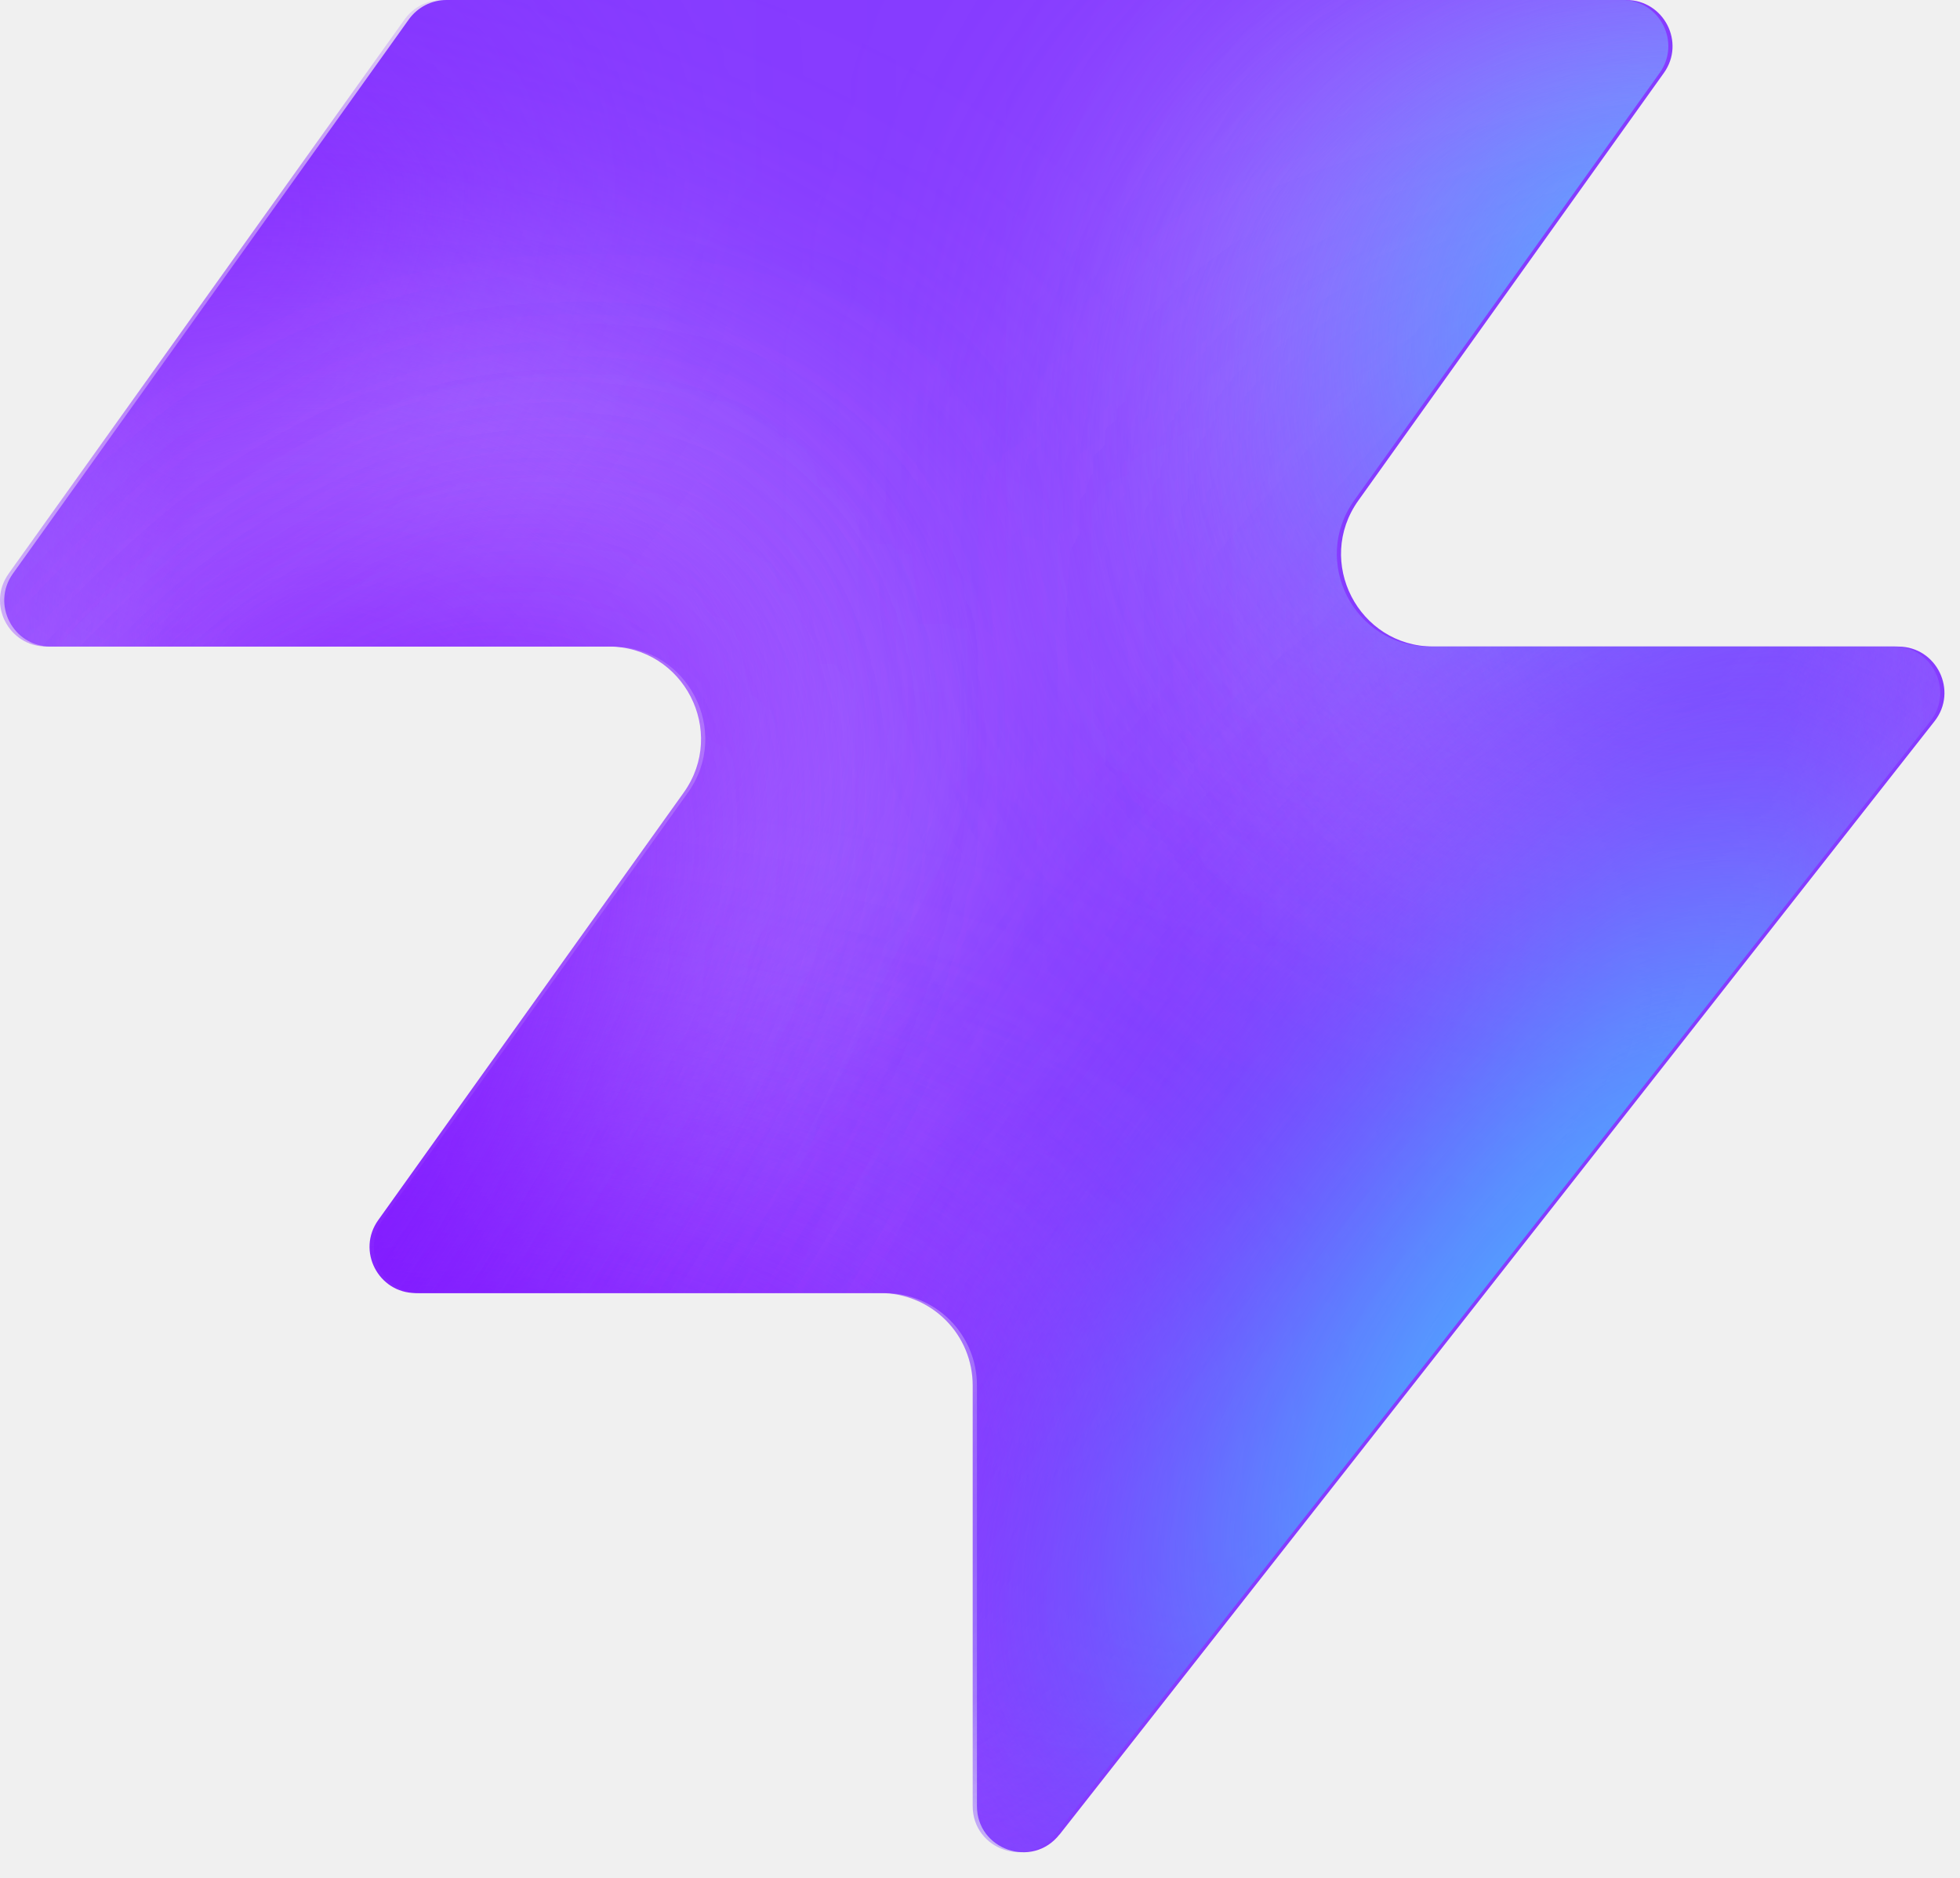
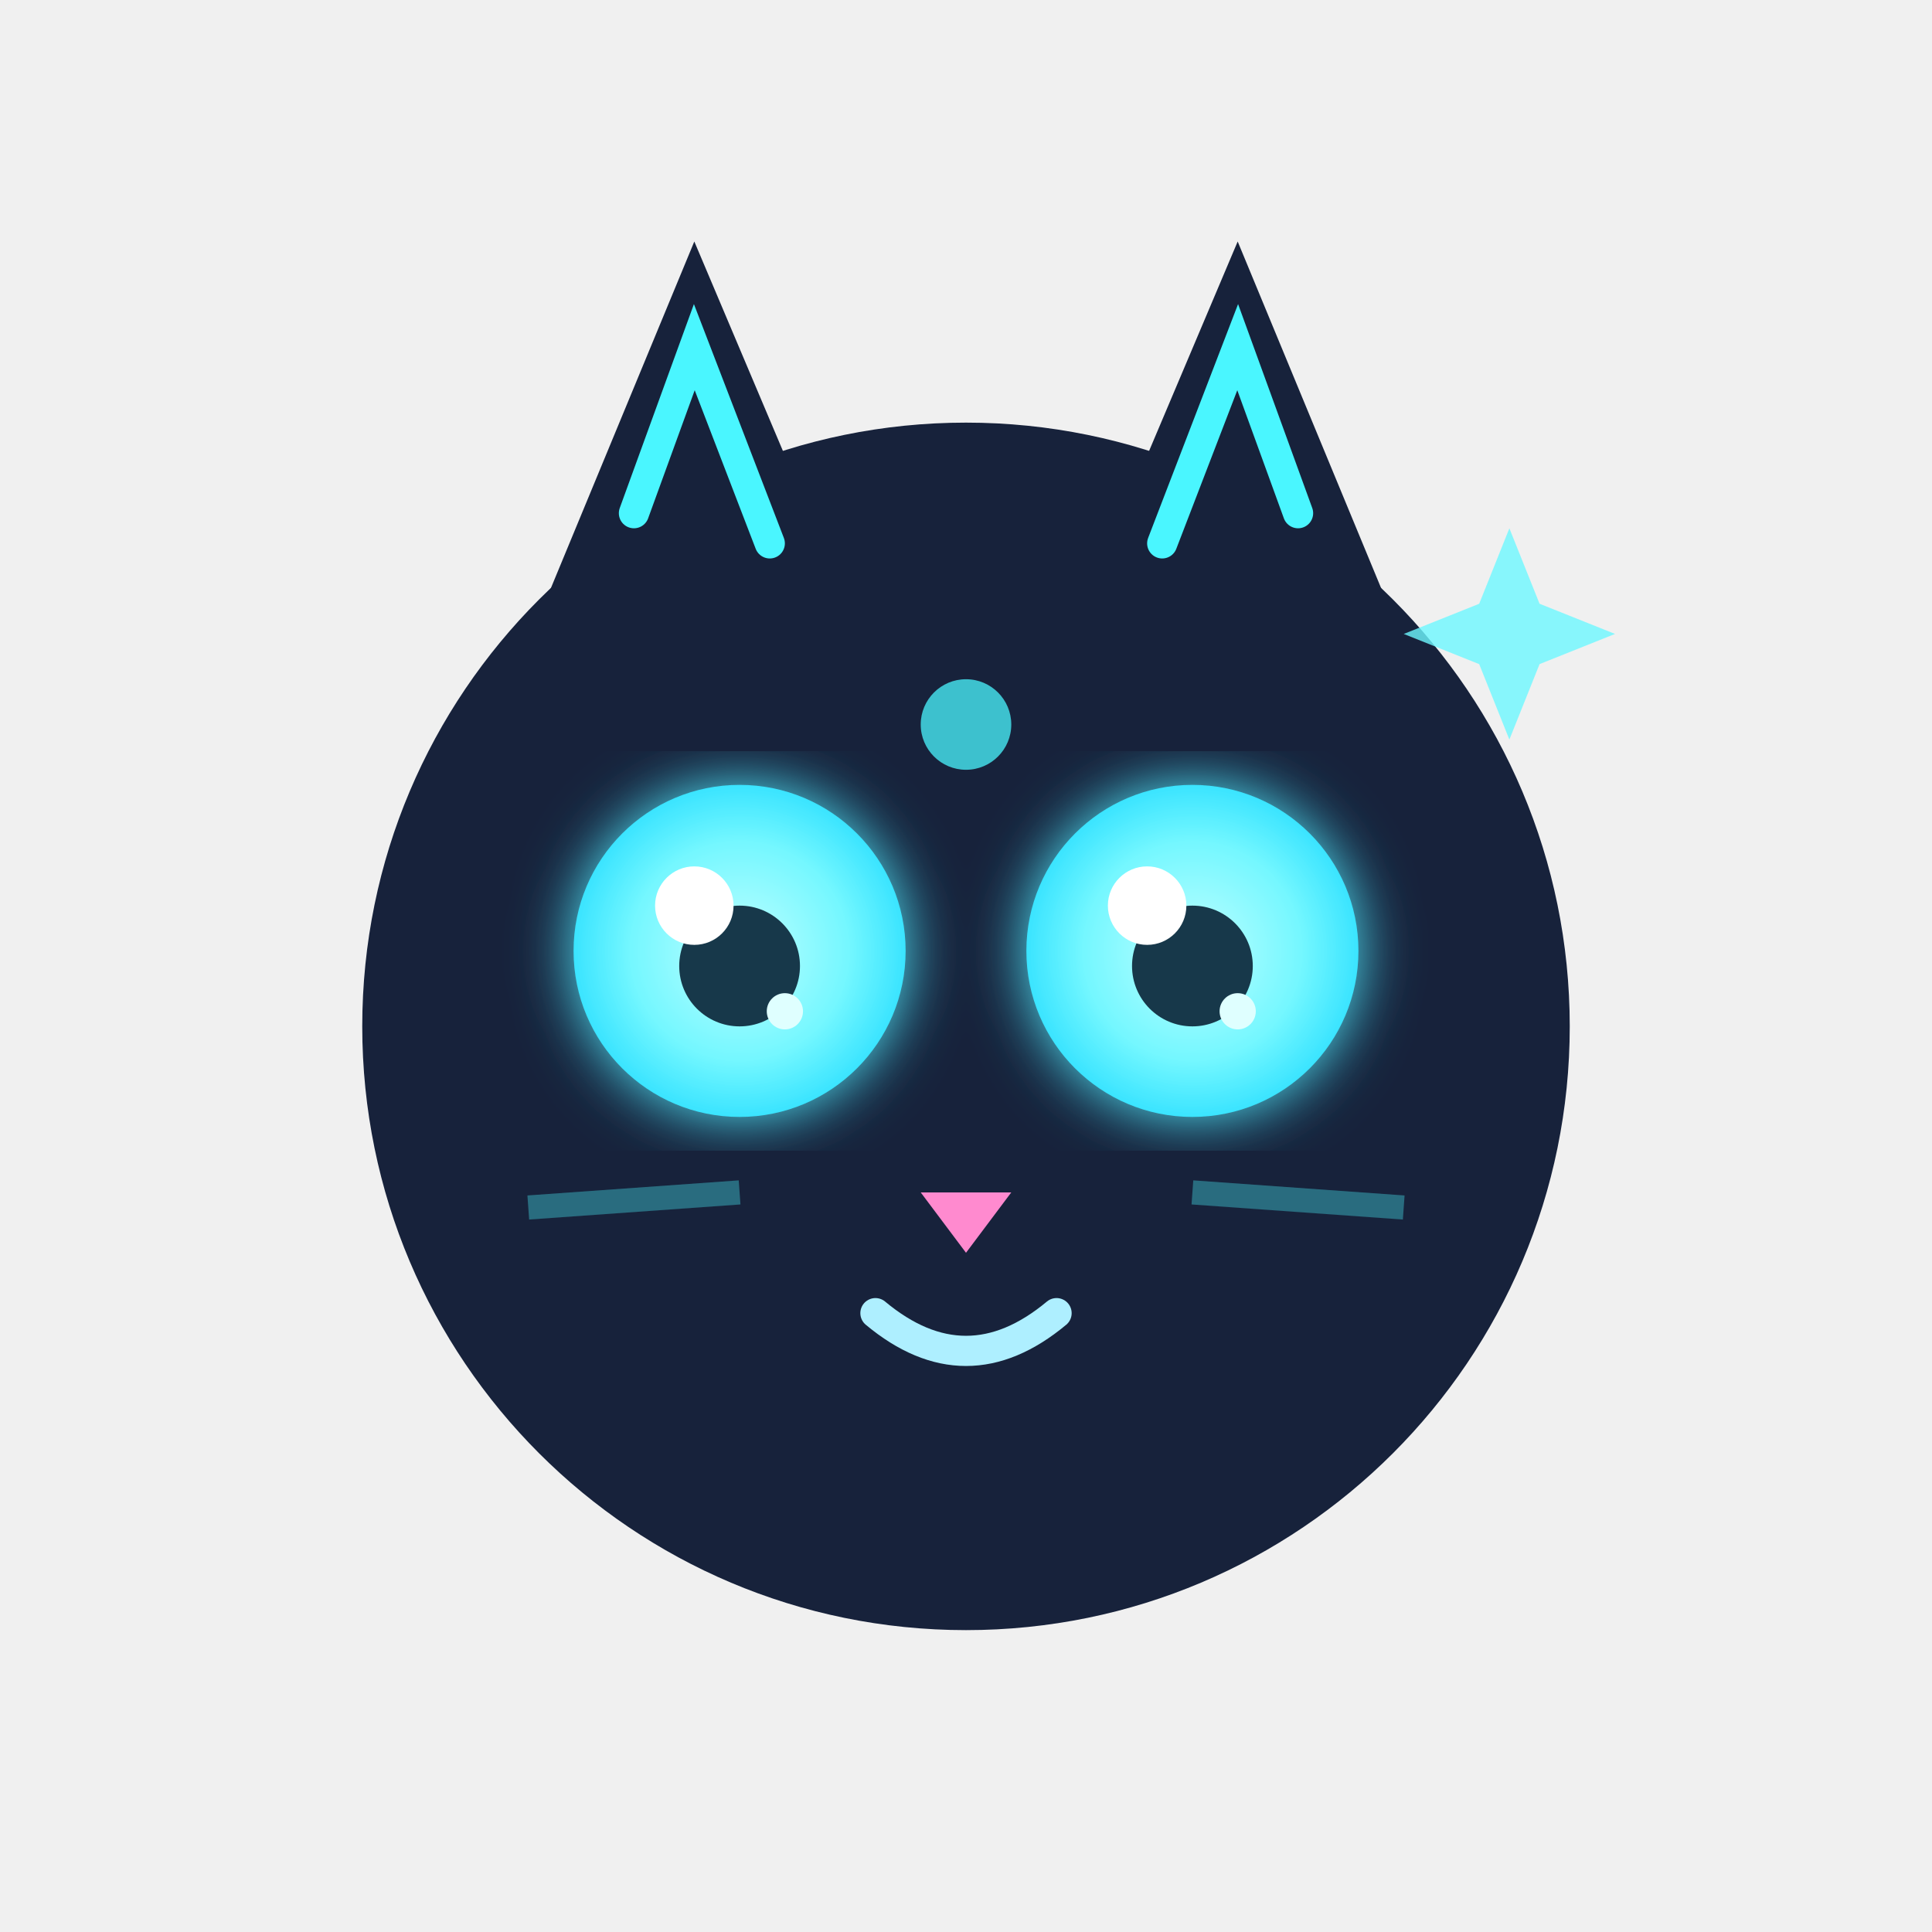
- <svg xmlns="http://www.w3.org/2000/svg" width="48" height="46" fill="none" viewBox="0 0 48 46">
-   <path fill="#863bff" d="M25.946 44.938c-.664.845-2.021.375-2.021-.698V33.937a2.26 2.26 0 0 0-2.262-2.262H10.287c-.92 0-1.456-1.04-.92-1.788l7.48-10.471c1.07-1.497 0-3.578-1.842-3.578H1.237c-.92 0-1.456-1.04-.92-1.788L10.013.474c.214-.297.556-.474.92-.474h28.894c.92 0 1.456 1.04.92 1.788l-7.48 10.471c-1.07 1.498 0 3.579 1.842 3.579h11.377c.943 0 1.473 1.088.89 1.83L25.947 44.94z" style="fill:#863bff;fill:color(display-p3 .525 .23 1);fill-opacity:1" />
-   <mask id="a" width="48" height="46" x="0" y="0" maskUnits="userSpaceOnUse" style="mask-type:alpha">
-     <path fill="#000" d="M25.842 44.938c-.664.844-2.021.375-2.021-.698V33.937a2.26 2.26 0 0 0-2.262-2.262H10.183c-.92 0-1.456-1.04-.92-1.788l7.48-10.471c1.07-1.498 0-3.579-1.842-3.579H1.133c-.92 0-1.456-1.04-.92-1.787L9.91.473c.214-.297.556-.474.92-.474h28.894c.92 0 1.456 1.04.92 1.788l-7.48 10.471c-1.07 1.498 0 3.578 1.842 3.578h11.377c.943 0 1.473 1.088.89 1.832L25.843 44.94z" style="fill:#000;fill-opacity:1" />
-   </mask>
-   <g mask="url(#a)">
-     <g filter="url(#b)">
-       <ellipse cx="5.508" cy="14.704" fill="#ede6ff" rx="5.508" ry="14.704" style="fill:#ede6ff;fill:color(display-p3 .927 .903 1);fill-opacity:1" transform="matrix(.00324 1 1 -.00324 -4.47 31.516)" />
-     </g>
-     <g filter="url(#c)">
-       <ellipse cx="10.399" cy="29.851" fill="#ede6ff" rx="10.399" ry="29.851" style="fill:#ede6ff;fill:color(display-p3 .927 .903 1);fill-opacity:1" transform="matrix(.00324 1 1 -.00324 -39.328 7.883)" />
-     </g>
-     <g filter="url(#d)">
-       <ellipse cx="5.508" cy="30.487" fill="#7e14ff" rx="5.508" ry="30.487" style="fill:#7e14ff;fill:color(display-p3 .492 .077 1);fill-opacity:1" transform="rotate(89.814 -25.913 -14.639)scale(1 -1)" />
-     </g>
-     <g filter="url(#e)">
-       <ellipse cx="5.508" cy="30.599" fill="#7e14ff" rx="5.508" ry="30.599" style="fill:#7e14ff;fill:color(display-p3 .492 .077 1);fill-opacity:1" transform="rotate(89.814 -32.644 -3.334)scale(1 -1)" />
-     </g>
-     <g filter="url(#f)">
-       <ellipse cx="5.508" cy="30.599" fill="#7e14ff" rx="5.508" ry="30.599" style="fill:#7e14ff;fill:color(display-p3 .492 .077 1);fill-opacity:1" transform="matrix(.00324 1 1 -.00324 -34.34 30.47)" />
-     </g>
-     <g filter="url(#g)">
-       <ellipse cx="14.072" cy="22.078" fill="#ede6ff" rx="14.072" ry="22.078" style="fill:#ede6ff;fill:color(display-p3 .927 .903 1);fill-opacity:1" transform="rotate(93.35 24.506 48.493)scale(-1 1)" />
-     </g>
-     <g filter="url(#h)">
-       <ellipse cx="3.47" cy="21.501" fill="#7e14ff" rx="3.47" ry="21.501" style="fill:#7e14ff;fill:color(display-p3 .492 .077 1);fill-opacity:1" transform="rotate(89.009 28.708 47.59)scale(-1 1)" />
-     </g>
-     <g filter="url(#i)">
-       <ellipse cx="3.47" cy="21.501" fill="#7e14ff" rx="3.47" ry="21.501" style="fill:#7e14ff;fill:color(display-p3 .492 .077 1);fill-opacity:1" transform="rotate(89.009 28.708 47.59)scale(-1 1)" />
-     </g>
-     <g filter="url(#j)">
-       <ellipse cx=".387" cy="8.972" fill="#7e14ff" rx="4.407" ry="29.108" style="fill:#7e14ff;fill:color(display-p3 .492 .077 1);fill-opacity:1" transform="rotate(39.51 .387 8.972)" />
-     </g>
-     <g filter="url(#k)">
-       <ellipse cx="47.523" cy="-6.092" fill="#7e14ff" rx="4.407" ry="29.108" style="fill:#7e14ff;fill:color(display-p3 .492 .077 1);fill-opacity:1" transform="rotate(37.892 47.523 -6.092)" />
-     </g>
-     <g filter="url(#l)">
-       <ellipse cx="41.412" cy="6.333" fill="#47bfff" rx="5.971" ry="9.665" style="fill:#47bfff;fill:color(display-p3 .28 .748 1);fill-opacity:1" transform="rotate(37.892 41.412 6.333)" />
-     </g>
-     <g filter="url(#m)">
-       <ellipse cx="-1.879" cy="38.332" fill="#7e14ff" rx="4.407" ry="29.108" style="fill:#7e14ff;fill:color(display-p3 .492 .077 1);fill-opacity:1" transform="rotate(37.892 -1.88 38.332)" />
-     </g>
-     <g filter="url(#n)">
-       <ellipse cx="-1.879" cy="38.332" fill="#7e14ff" rx="4.407" ry="29.108" style="fill:#7e14ff;fill:color(display-p3 .492 .077 1);fill-opacity:1" transform="rotate(37.892 -1.88 38.332)" />
-     </g>
-     <g filter="url(#o)">
-       <ellipse cx="35.651" cy="29.907" fill="#7e14ff" rx="4.407" ry="29.108" style="fill:#7e14ff;fill:color(display-p3 .492 .077 1);fill-opacity:1" transform="rotate(37.892 35.651 29.907)" />
-     </g>
-     <g filter="url(#p)">
-       <ellipse cx="38.418" cy="32.4" fill="#47bfff" rx="5.971" ry="15.297" style="fill:#47bfff;fill:color(display-p3 .28 .748 1);fill-opacity:1" transform="rotate(37.892 38.418 32.4)" />
-     </g>
-   </g>
+ <svg xmlns="http://www.w3.org/2000/svg" viewBox="0 0 128 128">
  <defs>
-     <filter id="b" width="60.045" height="41.654" x="-19.77" y="16.149" color-interpolation-filters="sRGB" filterUnits="userSpaceOnUse">
-       <feFlood flood-opacity="0" result="BackgroundImageFix" />
-       <feBlend in="SourceGraphic" in2="BackgroundImageFix" result="shape" />
-       <feGaussianBlur result="effect1_foregroundBlur_2002_17158" stdDeviation="7.659" />
-     </filter>
-     <filter id="c" width="90.34" height="51.437" x="-54.613" y="-7.533" color-interpolation-filters="sRGB" filterUnits="userSpaceOnUse">
-       <feFlood flood-opacity="0" result="BackgroundImageFix" />
-       <feBlend in="SourceGraphic" in2="BackgroundImageFix" result="shape" />
-       <feGaussianBlur result="effect1_foregroundBlur_2002_17158" stdDeviation="7.659" />
-     </filter>
-     <filter id="d" width="79.355" height="29.4" x="-49.64" y="2.03" color-interpolation-filters="sRGB" filterUnits="userSpaceOnUse">
-       <feFlood flood-opacity="0" result="BackgroundImageFix" />
-       <feBlend in="SourceGraphic" in2="BackgroundImageFix" result="shape" />
-       <feGaussianBlur result="effect1_foregroundBlur_2002_17158" stdDeviation="4.596" />
-     </filter>
-     <filter id="e" width="79.579" height="29.4" x="-45.045" y="20.029" color-interpolation-filters="sRGB" filterUnits="userSpaceOnUse">
-       <feFlood flood-opacity="0" result="BackgroundImageFix" />
-       <feBlend in="SourceGraphic" in2="BackgroundImageFix" result="shape" />
-       <feGaussianBlur result="effect1_foregroundBlur_2002_17158" stdDeviation="4.596" />
-     </filter>
-     <filter id="f" width="79.579" height="29.4" x="-43.513" y="21.178" color-interpolation-filters="sRGB" filterUnits="userSpaceOnUse">
-       <feFlood flood-opacity="0" result="BackgroundImageFix" />
-       <feBlend in="SourceGraphic" in2="BackgroundImageFix" result="shape" />
-       <feGaussianBlur result="effect1_foregroundBlur_2002_17158" stdDeviation="4.596" />
-     </filter>
-     <filter id="g" width="74.749" height="58.852" x="15.756" y="-17.901" color-interpolation-filters="sRGB" filterUnits="userSpaceOnUse">
-       <feFlood flood-opacity="0" result="BackgroundImageFix" />
-       <feBlend in="SourceGraphic" in2="BackgroundImageFix" result="shape" />
-       <feGaussianBlur result="effect1_foregroundBlur_2002_17158" stdDeviation="7.659" />
-     </filter>
-     <filter id="h" width="61.377" height="25.362" x="23.548" y="2.284" color-interpolation-filters="sRGB" filterUnits="userSpaceOnUse">
-       <feFlood flood-opacity="0" result="BackgroundImageFix" />
-       <feBlend in="SourceGraphic" in2="BackgroundImageFix" result="shape" />
-       <feGaussianBlur result="effect1_foregroundBlur_2002_17158" stdDeviation="4.596" />
-     </filter>
-     <filter id="i" width="61.377" height="25.362" x="23.548" y="2.284" color-interpolation-filters="sRGB" filterUnits="userSpaceOnUse">
-       <feFlood flood-opacity="0" result="BackgroundImageFix" />
-       <feBlend in="SourceGraphic" in2="BackgroundImageFix" result="shape" />
-       <feGaussianBlur result="effect1_foregroundBlur_2002_17158" stdDeviation="4.596" />
-     </filter>
-     <filter id="j" width="56.045" height="63.649" x="-27.636" y="-22.853" color-interpolation-filters="sRGB" filterUnits="userSpaceOnUse">
-       <feFlood flood-opacity="0" result="BackgroundImageFix" />
-       <feBlend in="SourceGraphic" in2="BackgroundImageFix" result="shape" />
-       <feGaussianBlur result="effect1_foregroundBlur_2002_17158" stdDeviation="4.596" />
-     </filter>
-     <filter id="k" width="54.814" height="64.646" x="20.116" y="-38.415" color-interpolation-filters="sRGB" filterUnits="userSpaceOnUse">
-       <feFlood flood-opacity="0" result="BackgroundImageFix" />
-       <feBlend in="SourceGraphic" in2="BackgroundImageFix" result="shape" />
-       <feGaussianBlur result="effect1_foregroundBlur_2002_17158" stdDeviation="4.596" />
-     </filter>
-     <filter id="l" width="33.541" height="35.313" x="24.641" y="-11.323" color-interpolation-filters="sRGB" filterUnits="userSpaceOnUse">
-       <feFlood flood-opacity="0" result="BackgroundImageFix" />
-       <feBlend in="SourceGraphic" in2="BackgroundImageFix" result="shape" />
-       <feGaussianBlur result="effect1_foregroundBlur_2002_17158" stdDeviation="4.596" />
-     </filter>
-     <filter id="m" width="54.814" height="64.646" x="-29.286" y="6.009" color-interpolation-filters="sRGB" filterUnits="userSpaceOnUse">
-       <feFlood flood-opacity="0" result="BackgroundImageFix" />
-       <feBlend in="SourceGraphic" in2="BackgroundImageFix" result="shape" />
-       <feGaussianBlur result="effect1_foregroundBlur_2002_17158" stdDeviation="4.596" />
-     </filter>
-     <filter id="n" width="54.814" height="64.646" x="-29.286" y="6.009" color-interpolation-filters="sRGB" filterUnits="userSpaceOnUse">
-       <feFlood flood-opacity="0" result="BackgroundImageFix" />
-       <feBlend in="SourceGraphic" in2="BackgroundImageFix" result="shape" />
-       <feGaussianBlur result="effect1_foregroundBlur_2002_17158" stdDeviation="4.596" />
-     </filter>
-     <filter id="o" width="54.814" height="64.646" x="8.244" y="-2.416" color-interpolation-filters="sRGB" filterUnits="userSpaceOnUse">
-       <feFlood flood-opacity="0" result="BackgroundImageFix" />
-       <feBlend in="SourceGraphic" in2="BackgroundImageFix" result="shape" />
-       <feGaussianBlur result="effect1_foregroundBlur_2002_17158" stdDeviation="4.596" />
-     </filter>
-     <filter id="p" width="39.409" height="43.623" x="18.713" y="10.588" color-interpolation-filters="sRGB" filterUnits="userSpaceOnUse">
-       <feFlood flood-opacity="0" result="BackgroundImageFix" />
-       <feBlend in="SourceGraphic" in2="BackgroundImageFix" result="shape" />
-       <feGaussianBlur result="effect1_foregroundBlur_2002_17158" stdDeviation="4.596" />
+     <radialGradient id="eyeGlow" cx="50%" cy="50%" r="60%">
+       <stop offset="0%" stop-color="#BFFFFF" />
+       <stop offset="55%" stop-color="#74F7FF" />
+       <stop offset="100%" stop-color="#19D9FF" />
+     </radialGradient>
+     <filter id="glow">
+       <feGaussianBlur stdDeviation="2" result="blur" />
+       <feMerge>
+         <feMergeNode in="blur" />
+         <feMergeNode in="SourceGraphic" />
+       </feMerge>
    </filter>
  </defs>
+   <circle cx="64" cy="68" r="40" fill="#17223B" />
+   <path d="M34 45 L46 16 L57 42 Z" fill="#17223B" />
+   <path d="M94 45 L82 16 L71 42 Z" fill="#17223B" />
+   <path d="M42 34 L46 23 L51 36" stroke="#4AF6FF" stroke-width="2" fill="none" stroke-linecap="round" />
+   <path d="M86 34 L82 23 L77 36" stroke="#4AF6FF" stroke-width="2" fill="none" stroke-linecap="round" />
+   <g filter="url(#glow)">
+     <circle cx="49" cy="63" r="11" fill="url(#eyeGlow)" />
+     <circle cx="79" cy="63" r="11" fill="url(#eyeGlow)" />
+   </g>
+   <circle cx="49" cy="64" r="4" fill="#17384A" />
+   <circle cx="79" cy="64" r="4" fill="#17384A" />
+   <circle cx="46" cy="60" r="2.6" fill="white" />
+   <circle cx="76" cy="60" r="2.6" fill="white" />
+   <circle cx="52" cy="67" r="1.2" fill="#DFFFFF" />
+   <circle cx="82" cy="67" r="1.2" fill="#DFFFFF" />
+   <path d="M61 79 L67 79 L64 83 Z" fill="#FF8ACF" />
+   <path d="M58 87            Q64 92            70 87" stroke="#AEEFFF" stroke-width="2" fill="none" stroke-linecap="round" />
+   <path d="M35 80 L49 79" stroke="#4AF6FF" stroke-width="1.6" opacity=".35" />
+   <path d="M79 79 L93 80" stroke="#4AF6FF" stroke-width="1.6" opacity=".35" />
+   <circle cx="64" cy="48" r="3" fill="#4AF6FF" opacity=".75" />
+   <path d="M100 35            l2 5            l5 2            l-5 2            l-2 5            l-2-5            l-5-2            l5-2z" fill="#6DF8FF" opacity=".8" />
</svg>
